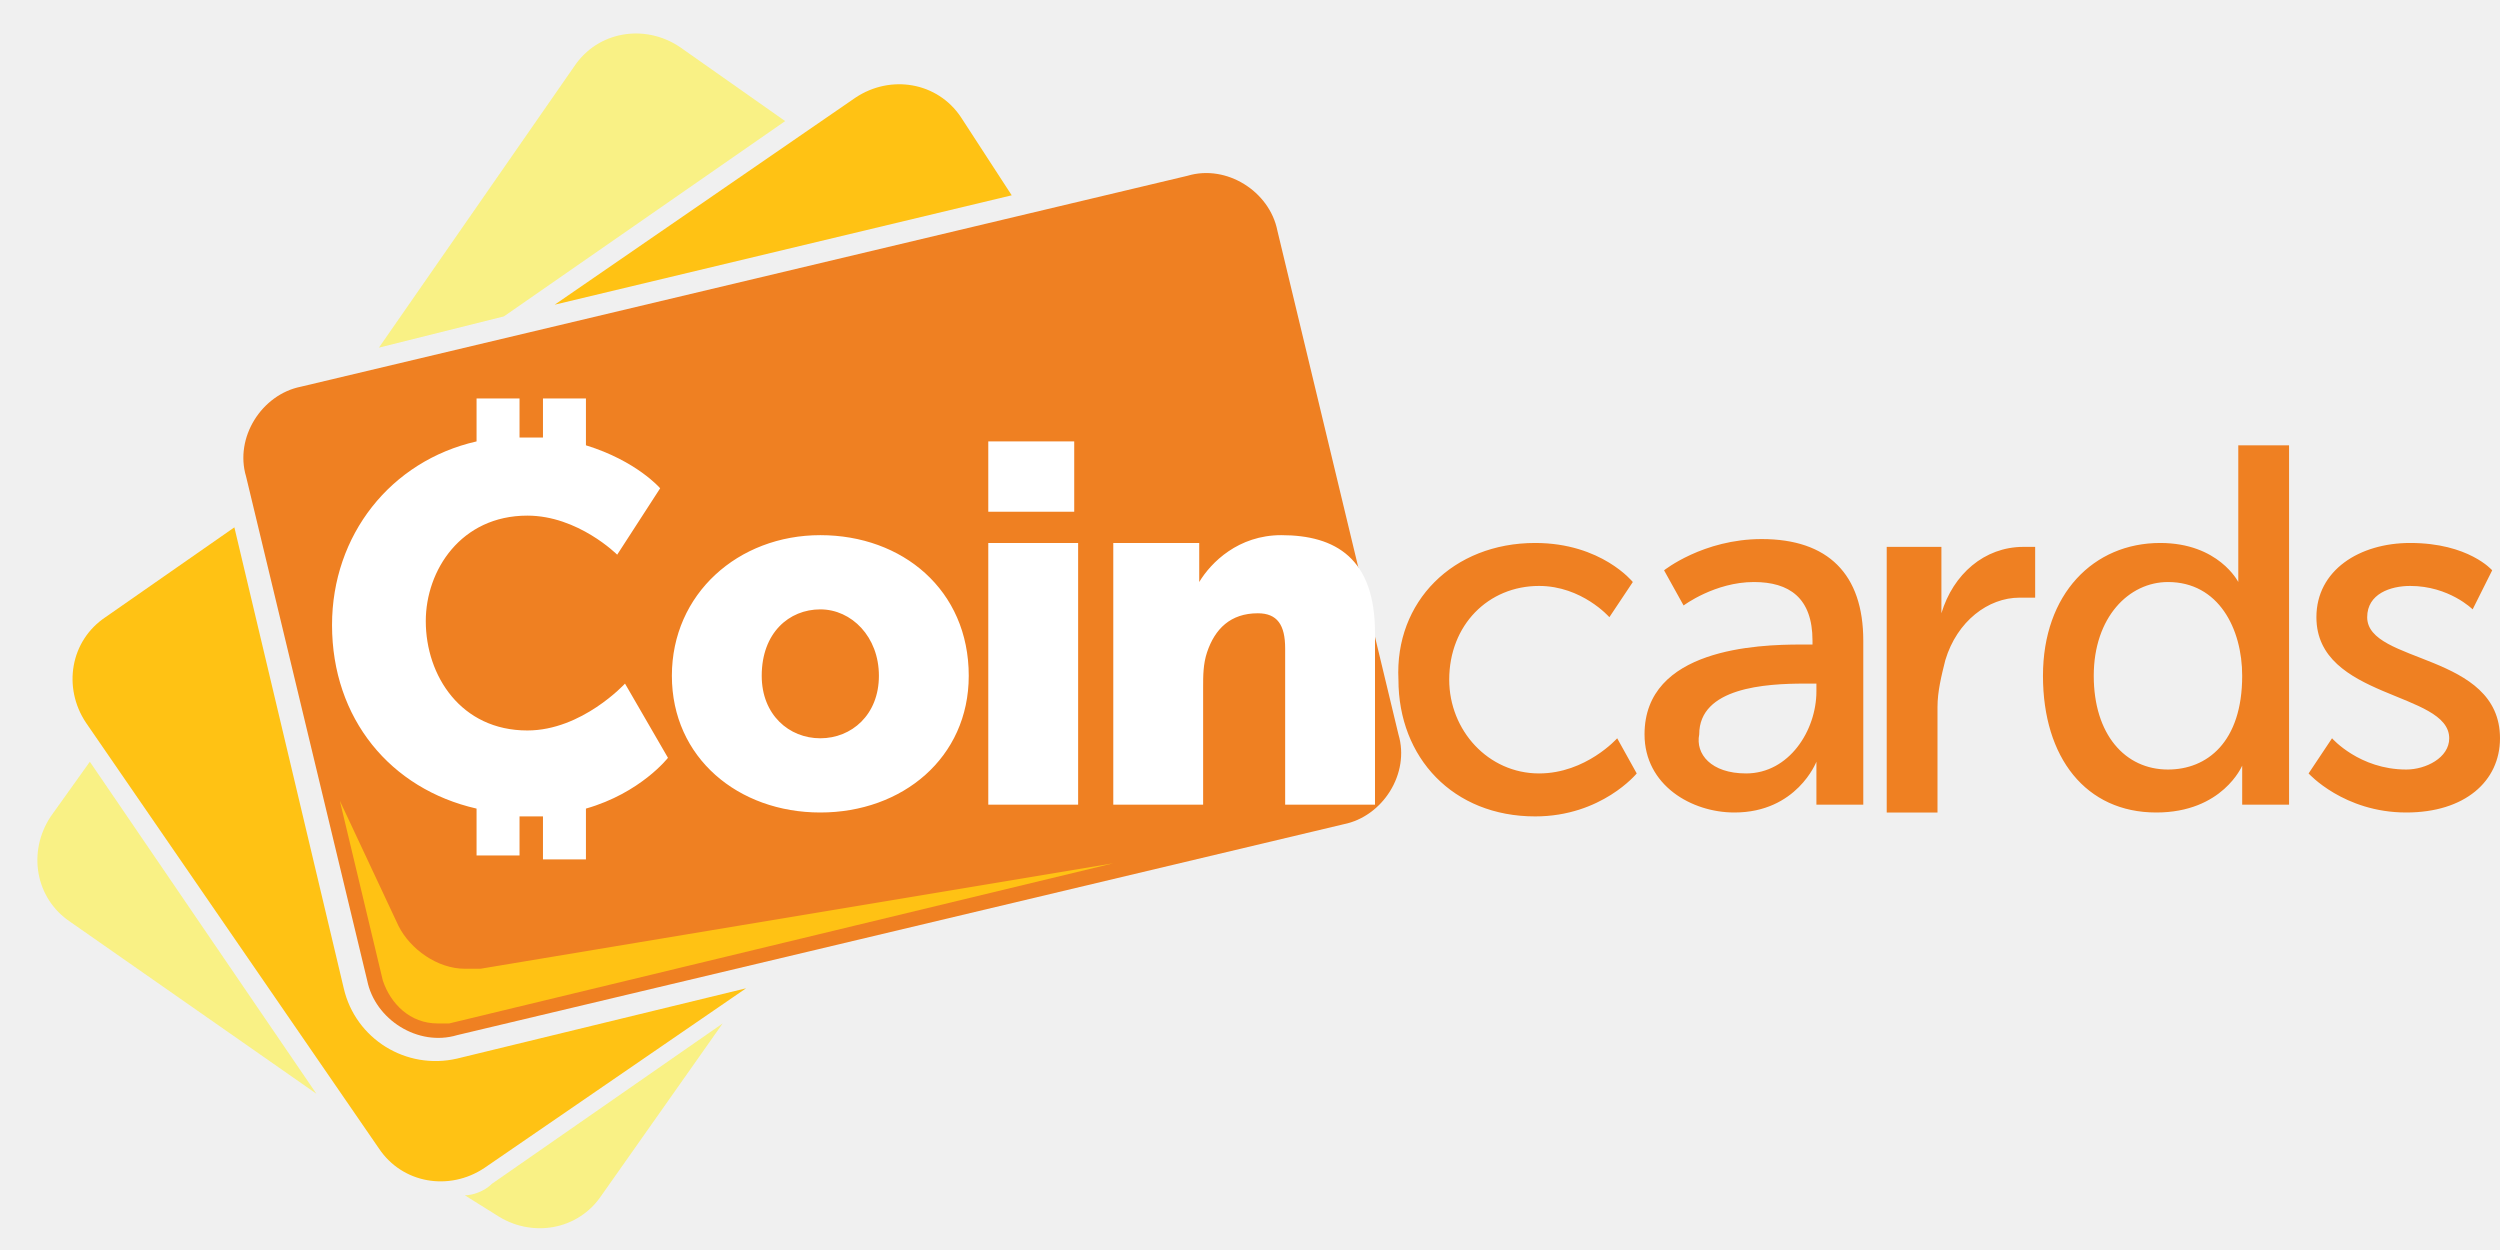
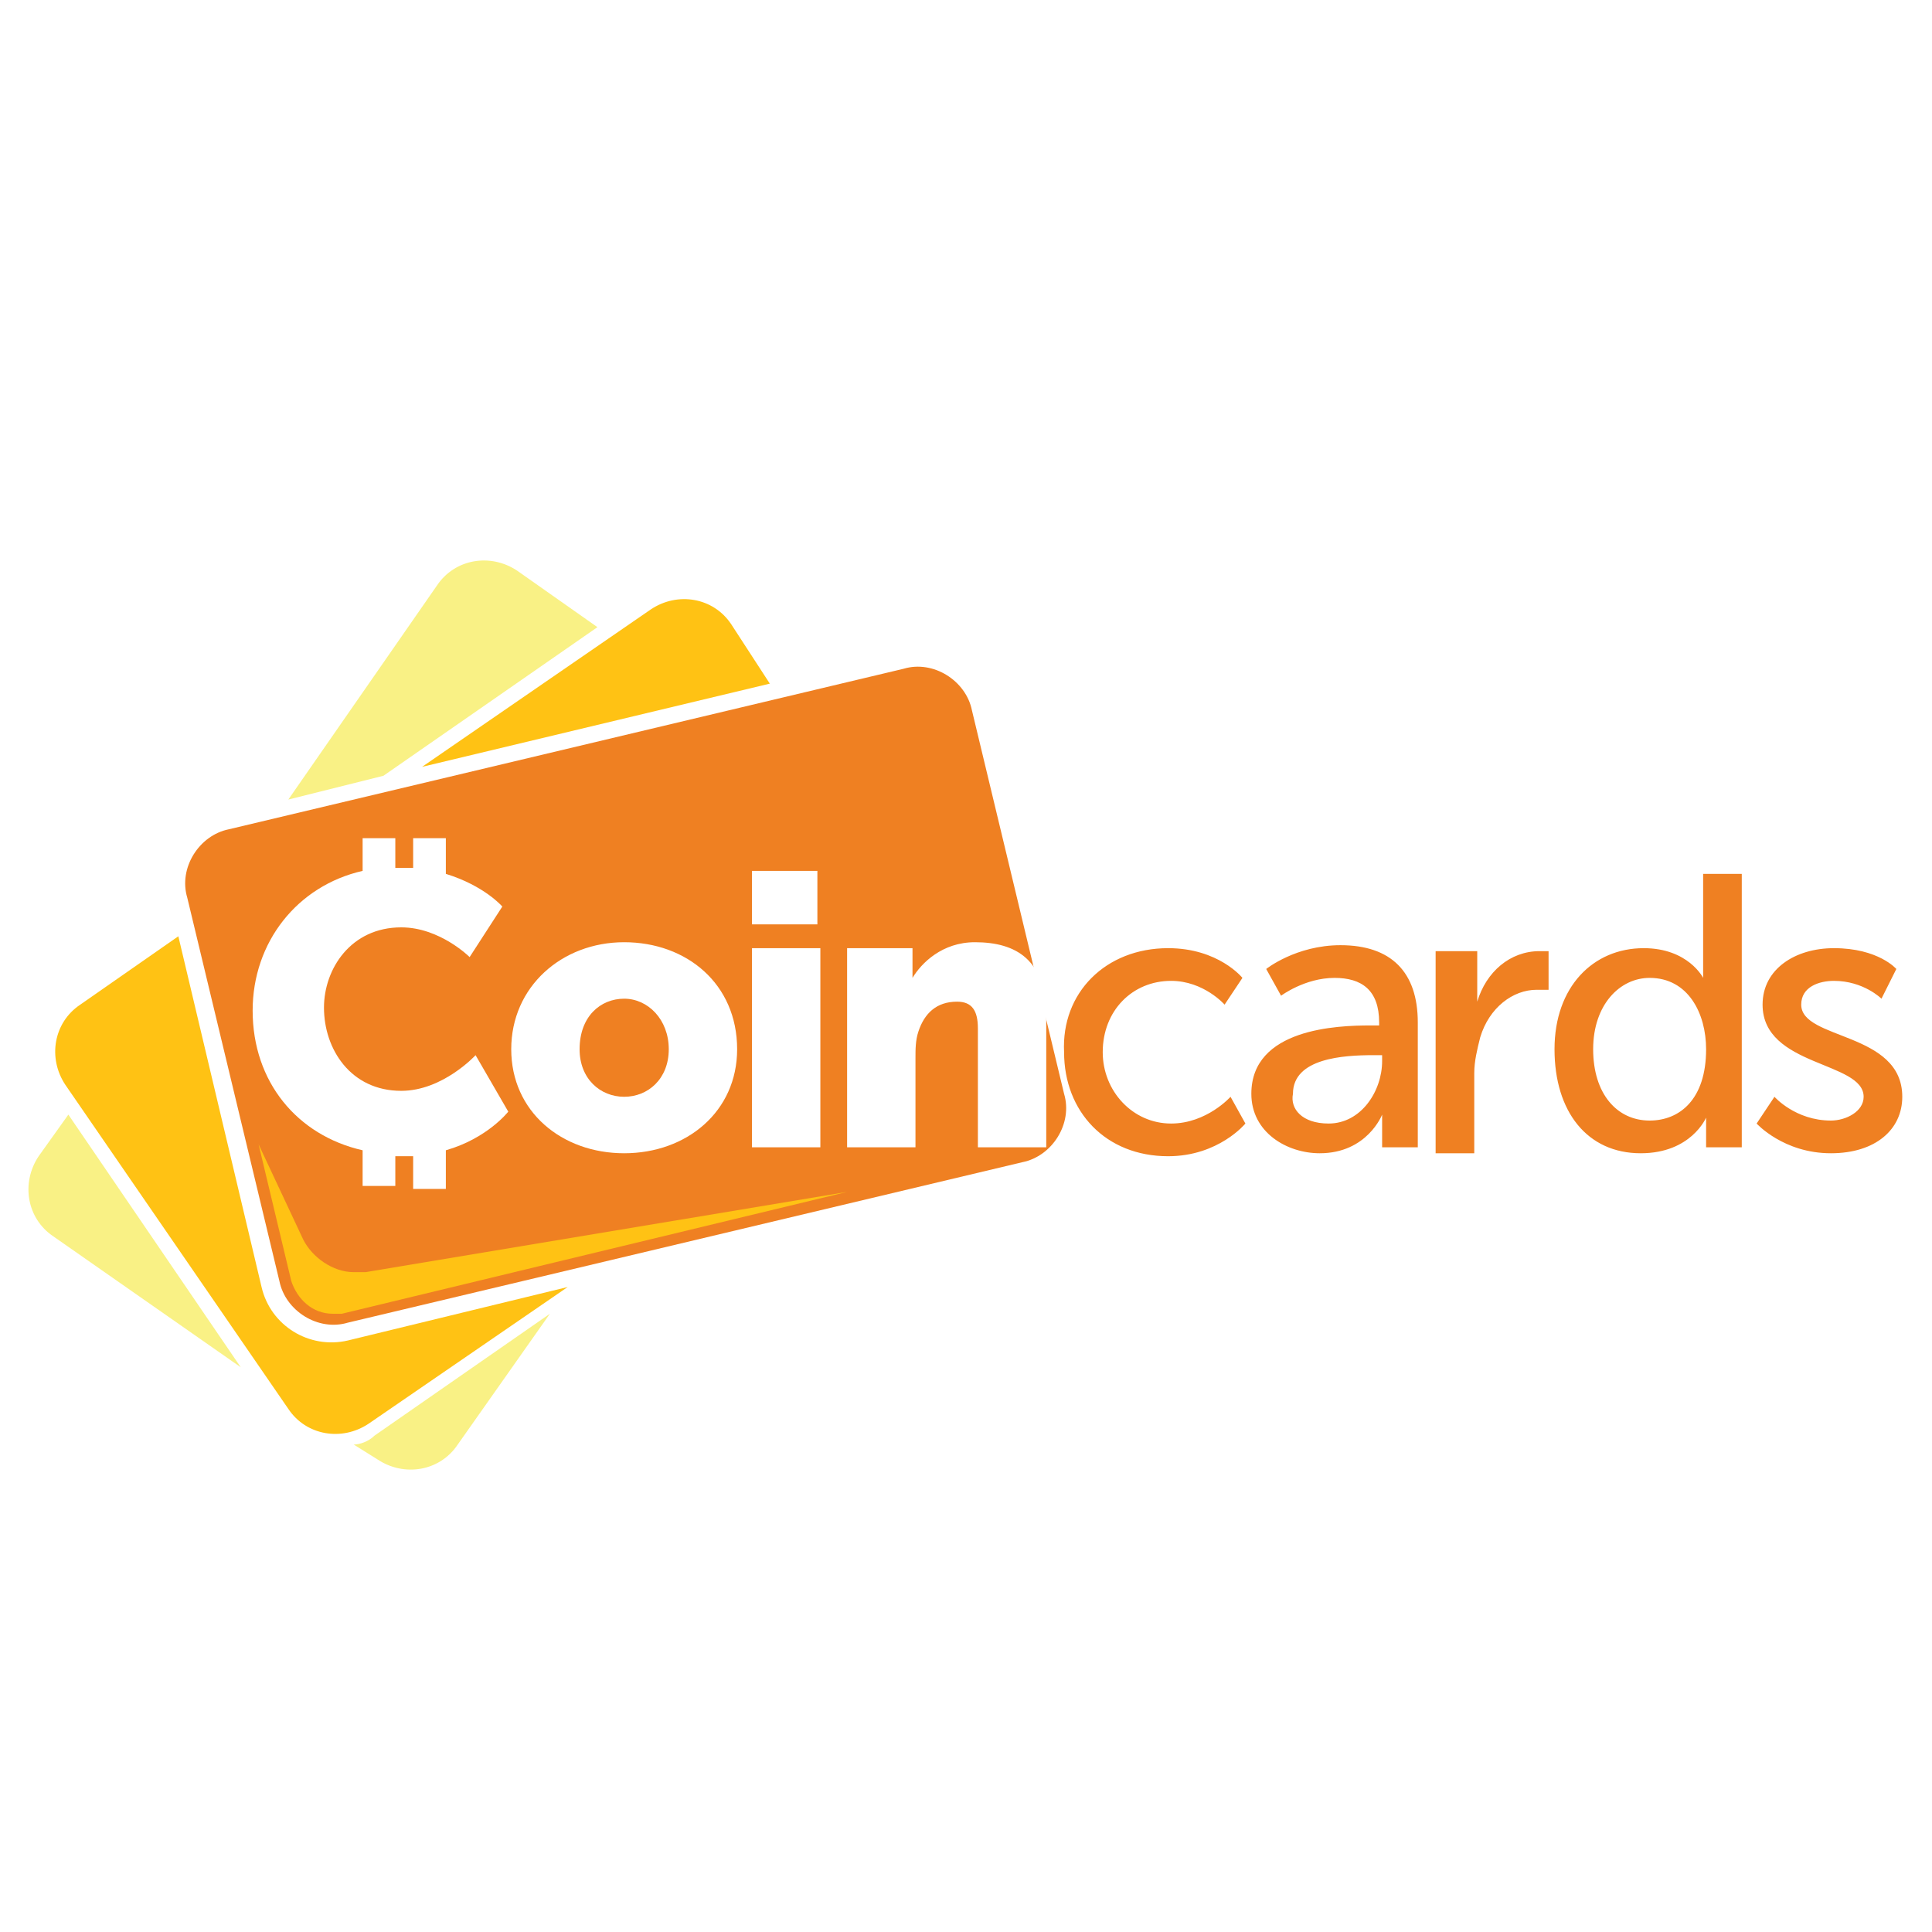
- <svg xmlns="http://www.w3.org/2000/svg" width="64" height="32">
-   <g fill-rule="nonzero" fill="none">
-     <path d="M32.7 5.9c-.2-1-1.3-1.7-2.3-1.4L7.7 9.9c-1 .2-1.7 1.3-1.4 2.3l3.1 12.9c.2 1 1.3 1.7 2.3 1.4l22.7-5.4c1-.2 1.7-1.3 1.4-2.3L32.7 5.9Z" fill="#EF8022" />
-     <path d="M12.6 30.3c-.2.2-.5.3-.7.3l.8.5c.9.6 2.1.4 2.7-.5l3.1-4.4-5.9 4.1ZM2.3 19.5l-1 1.4c-.6.9-.4 2.1.5 2.7L8.1 28l-5.8-8.5ZM12.9 8.1l7.2-5-2.7-1.9c-.9-.6-2.1-.4-2.7.5l-5 7.2 3.2-.8Z" fill="#F9F185" />
-     <path d="M9.7 29.4c.6.9 1.8 1.1 2.7.5l6.7-4.6-7.4 1.8c-1.3.3-2.6-.5-2.9-1.8L6 13.5l-3.3 2.3c-.9.6-1.1 1.8-.5 2.7l7.5 10.9Zm4.5-21.6L25.9 5l-1.3-2c-.6-.9-1.8-1.1-2.7-.5l-7.7 5.3Z" fill="#FFC214" />
-     <path d="M11.9 24.8c-.7 0-1.4-.5-1.7-1.1l-1.5-3.2 1.1 4.6c.2.6.7 1.1 1.4 1.1h.3l17-4.1-16.2 2.7h-.4Z" fill="#FFC214" />
-     <path d="M16 17.5s-1.1 1.2-2.5 1.2c-1.7 0-2.6-1.4-2.6-2.8 0-1.3.9-2.7 2.6-2.7 1.3 0 2.3 1 2.3 1l1.1-1.7s-.6-.7-1.9-1.1v-1.2h-1.1v1h-.6v-1h-1.1v1.1c-2.2.5-3.7 2.4-3.7 4.7 0 2.4 1.5 4.2 3.7 4.7v1.2h1.1v-1h.6V22H15v-1.3c1.4-.4 2.1-1.3 2.1-1.3L16 17.5ZM21 13.7c2.1 0 3.8 1.4 3.8 3.6 0 2.1-1.7 3.5-3.8 3.5-2.1 0-3.8-1.4-3.8-3.5s1.7-3.6 3.8-3.6Zm0 5.2c.8 0 1.5-.6 1.5-1.6s-.7-1.7-1.5-1.7-1.5.6-1.5 1.7c0 1 .7 1.6 1.5 1.6Zm4.3-5h2.3v6.7h-2.3v-6.7Zm0-2.6h2.2v1.8h-2.2v-1.8Zm3.2 2.6h2.2v1c.3-.5 1-1.2 2.1-1.2 1.4 0 2.4.6 2.4 2.5v4.4h-2.3v-4c0-.6-.2-.9-.7-.9-.7 0-1.1.4-1.3 1-.1.3-.1.6-.1.9v3h-2.3v-6.7Z" fill="#FFF" />
-     <path d="M39.3 13.9c1.7 0 2.5 1 2.5 1l-.6.9s-.7-.8-1.8-.8c-1.3 0-2.3 1-2.3 2.4 0 1.3 1 2.4 2.3 2.4 1.2 0 2-.9 2-.9l.5.9s-.9 1.1-2.6 1.1c-2.1 0-3.5-1.5-3.5-3.5-.1-2 1.4-3.5 3.5-3.5Zm6.8 2.6h.3v-.1c0-1.1-.6-1.5-1.5-1.5-1 0-1.8.6-1.8.6l-.5-.9s1-.8 2.5-.8c1.7 0 2.6.9 2.6 2.6v4.2h-1.2v-1.1s-.5 1.3-2.1 1.3c-1.1 0-2.3-.7-2.3-2 0-2.2 2.9-2.3 4-2.3Zm-1.4 3.3c1.1 0 1.8-1.1 1.8-2.1v-.2h-.3c-1 0-2.7.1-2.7 1.3-.1.5.3 1 1.2 1Zm3.8-5.8h1.2v1.7c.3-1 1.1-1.7 2.1-1.7h.3v1.3h-.4c-.8 0-1.6.6-1.9 1.6-.1.4-.2.8-.2 1.2v2.7h-1.3V14h.2Zm6.8-.1c1.5 0 2 1 2 1v-3.5h1.3v9.2h-1.2v-1s-.5 1.2-2.2 1.2c-1.8 0-2.9-1.4-2.9-3.5s1.3-3.4 3-3.4Zm.2 5.8c1 0 1.9-.7 1.9-2.4 0-1.2-.6-2.4-1.9-2.4-1 0-1.9.9-1.9 2.4s.8 2.4 1.9 2.4Zm4.2-.8s.7.8 1.9.8c.5 0 1.1-.3 1.1-.8 0-1.2-3.4-1-3.4-3.1 0-1.2 1.1-1.9 2.4-1.9 1.5 0 2.1.7 2.1.7l-.5 1s-.6-.6-1.6-.6c-.5 0-1.1.2-1.1.8 0 1.2 3.4.9 3.4 3.1 0 1.1-.9 1.9-2.4 1.9-1.6 0-2.5-1-2.5-1l.6-.9Z" fill="#EF8022" />
+ <svg xmlns="http://www.w3.org/2000/svg" version="1.1" id="Layer_1" x="0" y="0" viewBox="0 0 65 65" xml:space="preserve">
+   <style>.st0{fill:#fff}.st1{fill:#ef8022}.st2{fill:#ffc214}.st3{fill:#f9f185}</style>
+   <path class="st0" d="M0 0h65v65H0z" />
+   <path class="st1" d="M32.7 23.9c-.2-1-1.3-1.7-2.3-1.4L7.7 27.9c-1 .2-1.7 1.3-1.4 2.3l3.1 12.9c.2 1 1.3 1.7 2.3 1.4l22.7-5.4c1-.2 1.7-1.3 1.4-2.3l-3.1-12.9z" id="Layer_2_1_" />
+   <g id="Layer_3">
+     <path class="st2" d="M9.7 47.4c.6.9 1.8 1.1 2.7.5l6.7-4.6-7.4 1.8c-1.3.3-2.6-.5-2.9-1.8L6 31.5l-3.3 2.3c-.9.6-1.1 1.8-.5 2.7l7.5 10.9zM14.2 25.8 25.9 23l-1.3-2c-.6-.9-1.8-1.1-2.7-.5l-7.7 5.3z" />
+   </g>
+   <g id="Layer_4">
+     <path class="st3" d="M12.6 48.3c-.2.2-.5.3-.7.3l.8.5c.9.6 2.1.4 2.7-.5l3.1-4.4-5.9 4.1zM2.3 37.5l-1 1.4c-.6.9-.4 2.1.5 2.7L8.1 46l-5.8-8.5zM12.9 26.1l7.2-5-2.7-1.9c-.9-.6-2.1-.4-2.7.5l-5 7.2 3.2-.8z" />
+   </g>
+   <path class="st2" d="M11.9 42.8c-.7 0-1.4-.5-1.7-1.1l-1.5-3.2 1.1 4.6c.2.6.7 1.1 1.4 1.1h.3l17-4.1-16.2 2.7h-.4z" id="Layer_5" />
+   <path class="st0" d="M16 35.5s-1.1 1.2-2.5 1.2c-1.7 0-2.6-1.4-2.6-2.8 0-1.3.9-2.7 2.6-2.7 1.3 0 2.3 1 2.3 1l1.1-1.7s-.6-.7-1.9-1.1v-1.2h-1.1v1h-.6v-1h-1.1v1.1c-2.2.5-3.7 2.4-3.7 4.7 0 2.4 1.5 4.2 3.7 4.7v1.2h1.1v-1h.6V40H15v-1.3c1.4-.4 2.1-1.3 2.1-1.3L16 35.5z" id="Layer_6" />
+   <g id="Layer_7">
+     <path class="st0" d="M21 31.7c2.1 0 3.8 1.4 3.8 3.6 0 2.1-1.7 3.5-3.8 3.5s-3.8-1.4-3.8-3.5 1.7-3.6 3.8-3.6zm0 5.2c.8 0 1.5-.6 1.5-1.6s-.7-1.7-1.5-1.7-1.5.6-1.5 1.7c0 1 .7 1.6 1.5 1.6zM25.3 31.9h2.3v6.7h-2.3zM25.3 29.3h2.2v1.8h-2.2zM28.5 31.9h2.2v1c.3-.5 1-1.2 2.1-1.2 1.4 0 2.4.6 2.4 2.5v4.4h-2.3v-4c0-.6-.2-.9-.7-.9-.7 0-1.1.4-1.3 1-.1.3-.1.6-.1.9v3h-2.3v-6.7z" />
+   </g>
+   <g id="Layer_8">
+     <path class="st1" d="M39.3 31.9c1.7 0 2.5 1 2.5 1l-.6.9s-.7-.8-1.8-.8c-1.3 0-2.3 1-2.3 2.4 0 1.3 1 2.4 2.3 2.4 1.2 0 2-.9 2-.9l.5.9s-.9 1.1-2.6 1.1c-2.1 0-3.5-1.5-3.5-3.5-.1-2 1.4-3.5 3.5-3.5zM46.1 34.5h.3v-.1c0-1.1-.6-1.5-1.5-1.5-1 0-1.8.6-1.8.6l-.5-.9s1-.8 2.5-.8c1.7 0 2.6.9 2.6 2.6v4.2h-1.2v-1.1s-.5 1.3-2.1 1.3c-1.1 0-2.3-.7-2.3-2 0-2.2 2.9-2.3 4-2.3zm-1.4 3.3c1.1 0 1.8-1.1 1.8-2.1v-.2h-.3c-1 0-2.7.1-2.7 1.3-.1.5.3 1 1.2 1zM48.5 32h1.2v1.7c.3-1 1.1-1.7 2.1-1.7h.3v1.3h-.4c-.8 0-1.6.6-1.9 1.6-.1.4-.2.8-.2 1.2v2.7h-1.3V32h.2zM55.3 31.9c1.5 0 2 1 2 1v-3.5h1.3v9.2h-1.2v-1s-.5 1.2-2.2 1.2c-1.8 0-2.9-1.4-2.9-3.5s1.3-3.4 3-3.4zm.2 5.8c1 0 1.9-.7 1.9-2.4 0-1.2-.6-2.4-1.9-2.4-1 0-1.9.9-1.9 2.4s.8 2.4 1.9 2.4zM59.7 36.9s.7.8 1.9.8c.5 0 1.1-.3 1.1-.8 0-1.2-3.4-1-3.4-3.1 0-1.2 1.1-1.9 2.4-1.9 1.5 0 2.1.7 2.1.7l-.5 1s-.6-.6-1.6-.6c-.5 0-1.1.2-1.1.8 0 1.2 3.4.9 3.4 3.1 0 1.1-.9 1.9-2.4 1.9-1.6 0-2.5-1-2.5-1l.6-.9z" />
  </g>
</svg>
